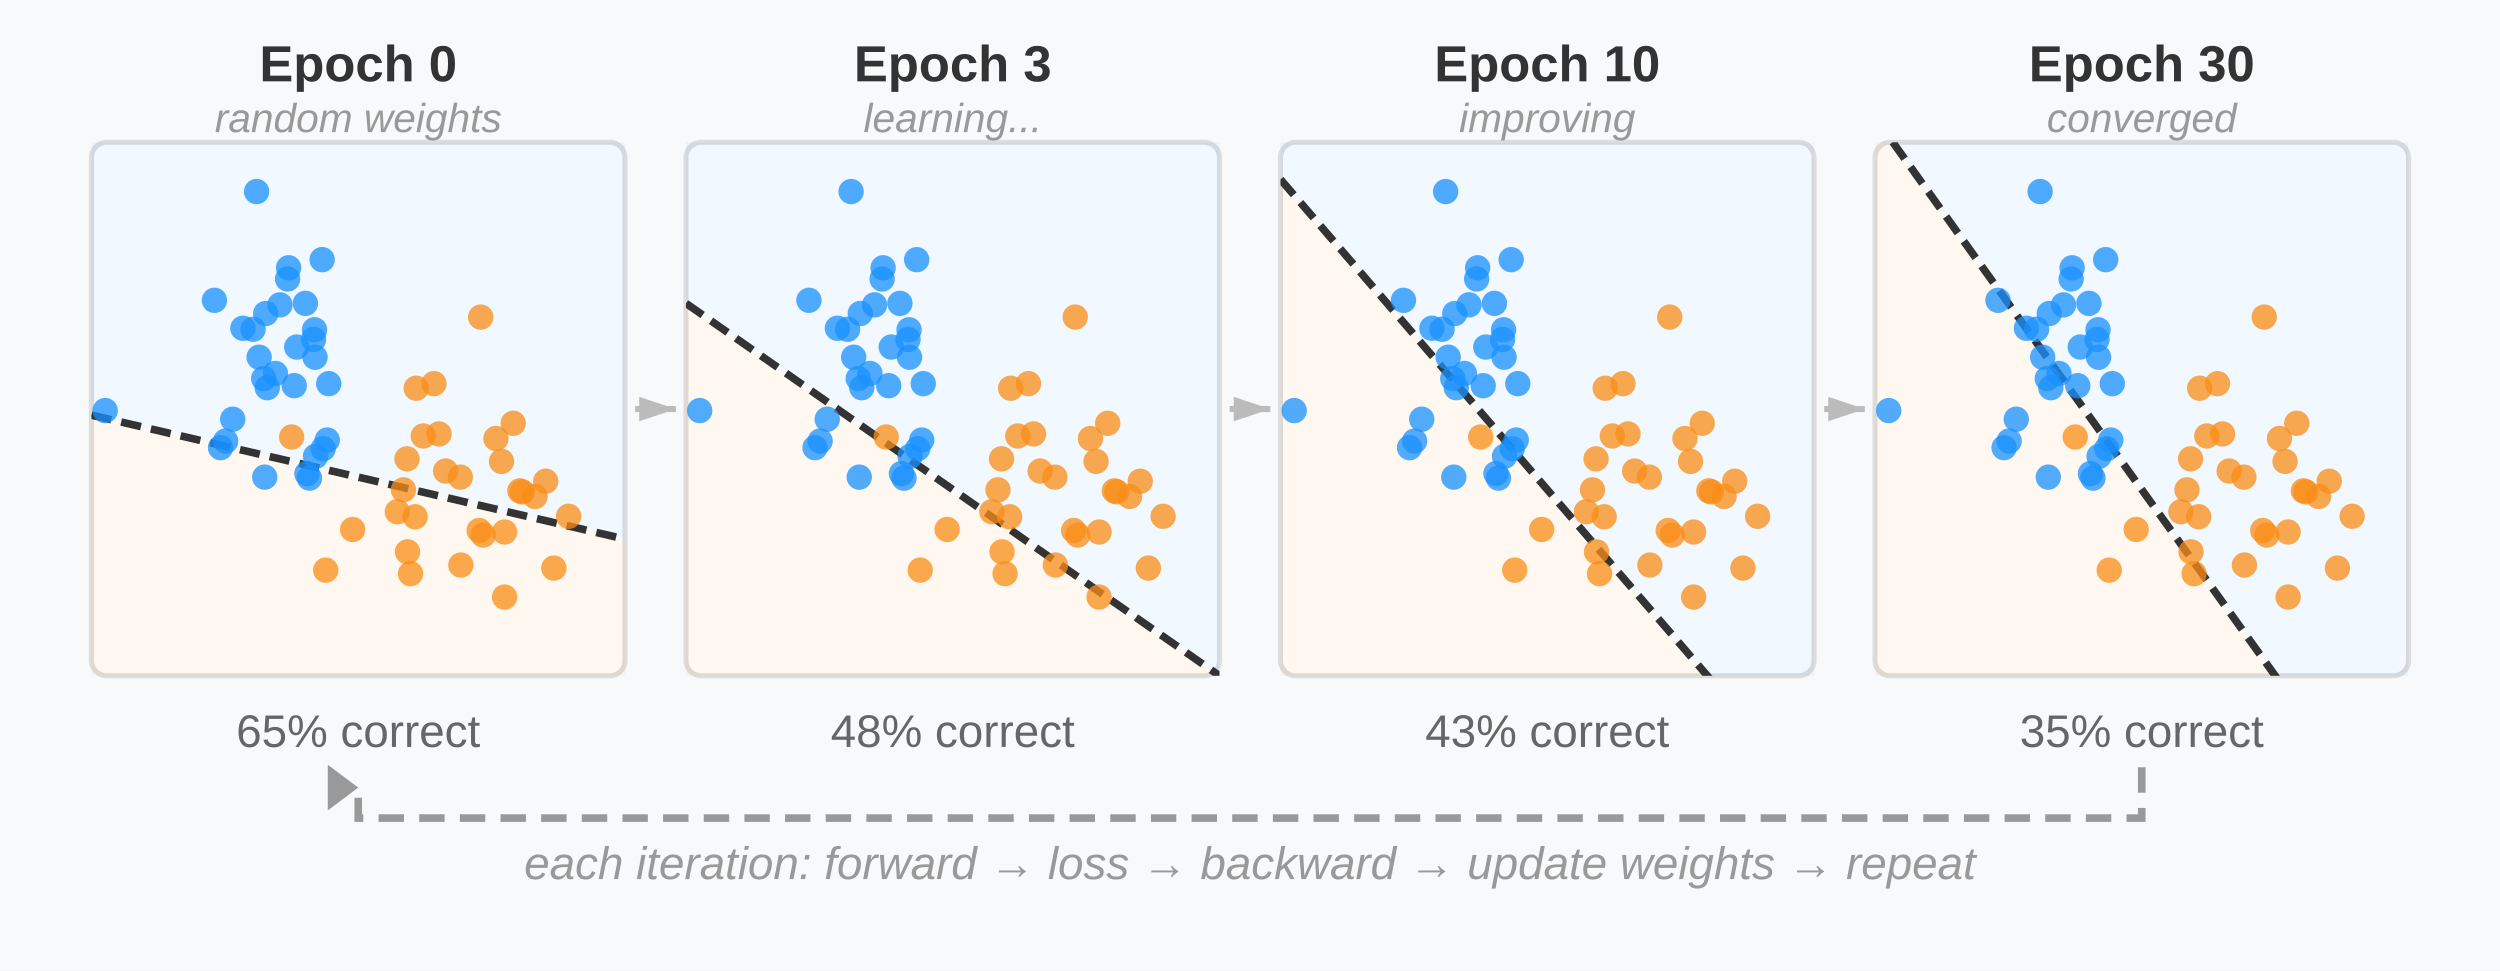
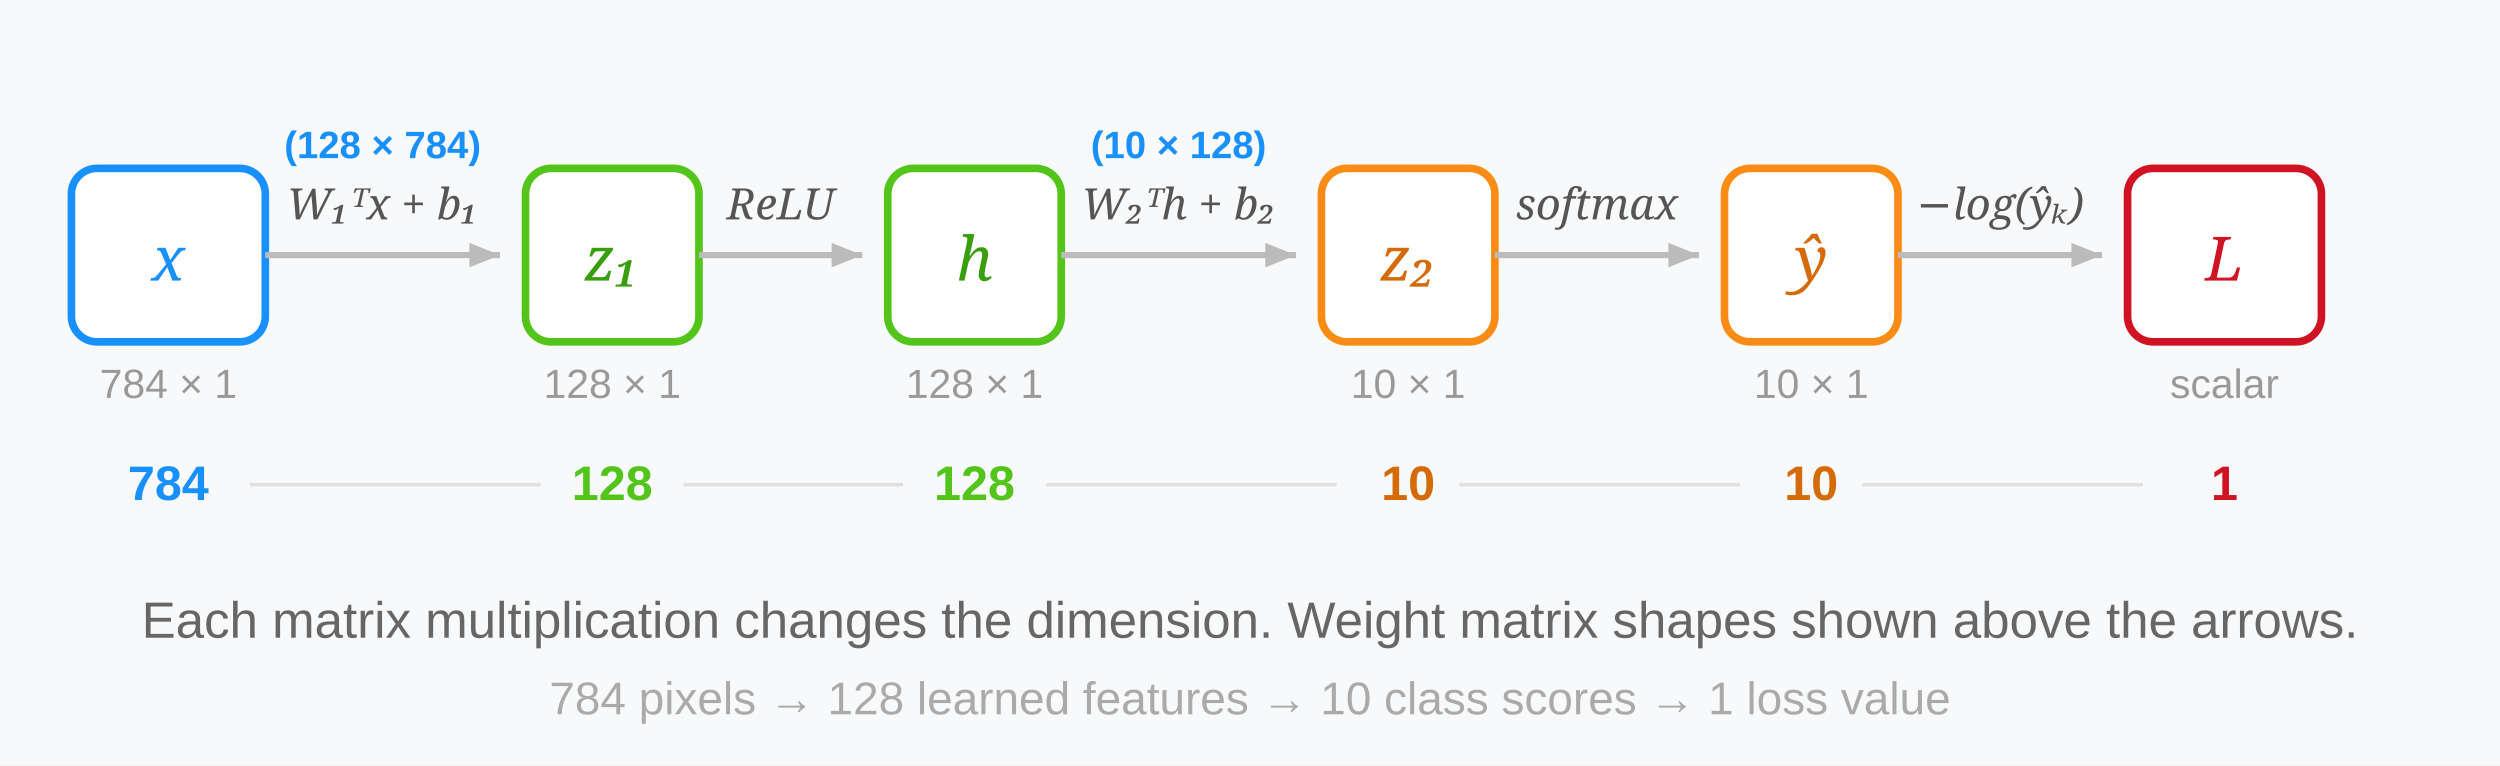
- <svg xmlns="http://www.w3.org/2000/svg" viewBox="0 0 492 191">
+ <svg xmlns="http://www.w3.org/2000/svg" viewBox="0 0 490 150">
  <style>
    .bg { fill: #f8f9fa; }
-     .anno { font-family: 'Arial', sans-serif; font-size: 9px; fill: #888; text-anchor: middle; }
+     .box { fill: #fff; rx: 5; ry: 5; stroke-width: 1.5; }
+     .box-in { stroke: #1890ff; }
+     .box-h { stroke: #52c41a; }
+     .box-out { stroke: #fa8c16; }
+     .box-loss { stroke: #cf1322; }
+     .label { font-family: 'Georgia', serif; font-size: 12px; fill: #333; font-style: italic; text-anchor: middle; }
+     .shape { font-family: 'Arial', sans-serif; font-size: 8px; fill: #999; text-anchor: middle; }
+     .op { font-family: 'Georgia', serif; font-size: 8.5px; fill: #555; font-style: italic; text-anchor: middle; }
+     .w-shape { font-family: 'Arial', sans-serif; font-size: 7.5px; fill: #1890ff; text-anchor: middle; font-weight: bold; }
+     .anno { font-family: 'Arial', sans-serif; font-size: 9px; fill: #999; text-anchor: middle; }
+     .dim { font-family: 'Arial', sans-serif; font-size: 9.5px; font-weight: bold; text-anchor: middle; }
+     .conn { stroke: #bbb; stroke-width: 1.2; fill: none; }
  </style>
  <defs>
-     <marker id="arr" markerWidth="6" markerHeight="4" refX="6" refY="2" orient="auto">
-       <path d="M0,0 L6,2 L0,4 Z" fill="#bbb" />
-     </marker>
-     <marker id="arr-loop" markerWidth="6" markerHeight="4" refX="3" refY="4" orient="auto">
-       <path d="M0,0 L6,0 L3,4 Z" fill="#999" />
+     <marker id="arr" markerWidth="5" markerHeight="4" refX="5" refY="2" orient="auto">
+       <path d="M0,0 L5,2 L0,4 Z" fill="#bbb" />
    </marker>
  </defs>
-   <rect width="492" height="191" class="bg" />
-   <rect x="18" y="28" width="105" height="105" rx="3" fill="#fff" stroke="#ddd" stroke-width="1" />
-   <clipPath id="clip-p0">
-     <rect x="18" y="28" width="105" height="105" />
-   </clipPath>
-   <polygon points="18.0,81.7 123.0,106.1 123,28 18,28" fill="#1890ff" opacity="0.06" clip-path="url(#clip-p0)" />
-   <polygon points="18.0,81.7 123.0,106.1 123,133 18,133" fill="#fa8c16" opacity="0.06" clip-path="url(#clip-p0)" />
-   <line x1="18.0" y1="81.7" x2="123.0" y2="106.1" stroke="#333" stroke-width="1.5" stroke-dasharray="4,2" clip-path="url(#clip-p0)" />
-   <circle cx="51.9" cy="74.5" r="2.5" fill="#1890ff" opacity="0.75" clip-path="url(#clip-p0)" />
-   <circle cx="52.3" cy="61.7" r="2.5" fill="#1890ff" opacity="0.75" clip-path="url(#clip-p0)" />
-   <circle cx="52.1" cy="93.9" r="2.5" fill="#1890ff" opacity="0.75" clip-path="url(#clip-p0)" />
-   <circle cx="57.9" cy="75.9" r="2.5" fill="#1890ff" opacity="0.75" clip-path="url(#clip-p0)" />
-   <circle cx="51.0" cy="70.3" r="2.5" fill="#1890ff" opacity="0.75" clip-path="url(#clip-p0)" />
-   <circle cx="56.6" cy="54.9" r="2.5" fill="#1890ff" opacity="0.75" clip-path="url(#clip-p0)" />
-   <circle cx="62.0" cy="70.3" r="2.5" fill="#1890ff" opacity="0.75" clip-path="url(#clip-p0)" />
-   <circle cx="44.4" cy="86.8" r="2.5" fill="#1890ff" opacity="0.75" clip-path="url(#clip-p0)" />
-   <circle cx="56.8" cy="52.7" r="2.5" fill="#1890ff" opacity="0.75" clip-path="url(#clip-p0)" />
-   <circle cx="54.2" cy="73.5" r="2.5" fill="#1890ff" opacity="0.75" clip-path="url(#clip-p0)" />
-   <circle cx="60.4" cy="93.2" r="2.5" fill="#1890ff" opacity="0.75" clip-path="url(#clip-p0)" />
-   <circle cx="49.8" cy="64.8" r="2.5" fill="#1890ff" opacity="0.75" clip-path="url(#clip-p0)" />
-   <circle cx="64.7" cy="75.5" r="2.5" fill="#1890ff" opacity="0.75" clip-path="url(#clip-p0)" />
-   <circle cx="58.4" cy="68.3" r="2.5" fill="#1890ff" opacity="0.75" clip-path="url(#clip-p0)" />
-   <circle cx="63.6" cy="88.3" r="2.5" fill="#1890ff" opacity="0.75" clip-path="url(#clip-p0)" />
-   <circle cx="60.9" cy="94.1" r="2.5" fill="#1890ff" opacity="0.75" clip-path="url(#clip-p0)" />
-   <circle cx="20.7" cy="80.8" r="2.5" fill="#1890ff" opacity="0.75" clip-path="url(#clip-p0)" />
-   <circle cx="42.2" cy="59.1" r="2.5" fill="#1890ff" opacity="0.75" clip-path="url(#clip-p0)" />
-   <circle cx="62.1" cy="89.8" r="2.5" fill="#1890ff" opacity="0.75" clip-path="url(#clip-p0)" />
-   <circle cx="64.4" cy="86.6" r="2.5" fill="#1890ff" opacity="0.75" clip-path="url(#clip-p0)" />
-   <circle cx="52.6" cy="76.3" r="2.5" fill="#1890ff" opacity="0.75" clip-path="url(#clip-p0)" />
-   <circle cx="55.1" cy="60.0" r="2.5" fill="#1890ff" opacity="0.75" clip-path="url(#clip-p0)" />
-   <circle cx="61.7" cy="66.8" r="2.5" fill="#1890ff" opacity="0.75" clip-path="url(#clip-p0)" />
-   <circle cx="61.9" cy="64.9" r="2.5" fill="#1890ff" opacity="0.75" clip-path="url(#clip-p0)" />
-   <circle cx="45.8" cy="82.5" r="2.5" fill="#1890ff" opacity="0.75" clip-path="url(#clip-p0)" />
-   <circle cx="47.8" cy="64.6" r="2.5" fill="#1890ff" opacity="0.75" clip-path="url(#clip-p0)" />
-   <circle cx="50.5" cy="37.7" r="2.5" fill="#1890ff" opacity="0.75" clip-path="url(#clip-p0)" />
-   <circle cx="43.4" cy="88.1" r="2.5" fill="#1890ff" opacity="0.75" clip-path="url(#clip-p0)" />
-   <circle cx="63.4" cy="51.1" r="2.5" fill="#1890ff" opacity="0.75" clip-path="url(#clip-p0)" />
-   <circle cx="60.1" cy="59.7" r="2.5" fill="#1890ff" opacity="0.75" clip-path="url(#clip-p0)" />
-   <circle cx="105.3" cy="97.7" r="2.5" fill="#fa8c16" opacity="0.75" clip-path="url(#clip-p0)" />
-   <circle cx="69.4" cy="104.2" r="2.5" fill="#fa8c16" opacity="0.75" clip-path="url(#clip-p0)" />
-   <circle cx="99.3" cy="117.5" r="2.5" fill="#fa8c16" opacity="0.75" clip-path="url(#clip-p0)" />
-   <circle cx="87.7" cy="92.7" r="2.5" fill="#fa8c16" opacity="0.75" clip-path="url(#clip-p0)" />
-   <circle cx="83.3" cy="85.8" r="2.5" fill="#fa8c16" opacity="0.75" clip-path="url(#clip-p0)" />
-   <circle cx="94.6" cy="62.4" r="2.5" fill="#fa8c16" opacity="0.75" clip-path="url(#clip-p0)" />
-   <circle cx="95.1" cy="105.3" r="2.5" fill="#fa8c16" opacity="0.75" clip-path="url(#clip-p0)" />
-   <circle cx="80.2" cy="108.6" r="2.5" fill="#fa8c16" opacity="0.75" clip-path="url(#clip-p0)" />
-   <circle cx="99.3" cy="104.7" r="2.5" fill="#fa8c16" opacity="0.75" clip-path="url(#clip-p0)" />
-   <circle cx="86.4" cy="85.4" r="2.5" fill="#fa8c16" opacity="0.75" clip-path="url(#clip-p0)" />
-   <circle cx="78.2" cy="100.7" r="2.5" fill="#fa8c16" opacity="0.75" clip-path="url(#clip-p0)" />
-   <circle cx="64.1" cy="112.2" r="2.5" fill="#fa8c16" opacity="0.75" clip-path="url(#clip-p0)" />
-   <circle cx="80.1" cy="90.3" r="2.5" fill="#fa8c16" opacity="0.75" clip-path="url(#clip-p0)" />
-   <circle cx="102.3" cy="96.6" r="2.5" fill="#fa8c16" opacity="0.75" clip-path="url(#clip-p0)" />
-   <circle cx="90.6" cy="93.9" r="2.5" fill="#fa8c16" opacity="0.75" clip-path="url(#clip-p0)" />
-   <circle cx="101.0" cy="83.3" r="2.5" fill="#fa8c16" opacity="0.75" clip-path="url(#clip-p0)" />
-   <circle cx="90.7" cy="111.2" r="2.5" fill="#fa8c16" opacity="0.75" clip-path="url(#clip-p0)" />
-   <circle cx="98.7" cy="90.8" r="2.5" fill="#fa8c16" opacity="0.75" clip-path="url(#clip-p0)" />
-   <circle cx="102.8" cy="96.8" r="2.5" fill="#fa8c16" opacity="0.75" clip-path="url(#clip-p0)" />
-   <circle cx="111.9" cy="101.6" r="2.5" fill="#fa8c16" opacity="0.75" clip-path="url(#clip-p0)" />
-   <circle cx="107.4" cy="94.7" r="2.5" fill="#fa8c16" opacity="0.75" clip-path="url(#clip-p0)" />
-   <circle cx="80.8" cy="112.9" r="2.5" fill="#fa8c16" opacity="0.75" clip-path="url(#clip-p0)" />
-   <circle cx="85.4" cy="75.5" r="2.5" fill="#fa8c16" opacity="0.75" clip-path="url(#clip-p0)" />
-   <circle cx="97.6" cy="86.3" r="2.5" fill="#fa8c16" opacity="0.75" clip-path="url(#clip-p0)" />
-   <circle cx="57.4" cy="86.0" r="2.5" fill="#fa8c16" opacity="0.75" clip-path="url(#clip-p0)" />
-   <circle cx="94.3" cy="104.4" r="2.5" fill="#fa8c16" opacity="0.75" clip-path="url(#clip-p0)" />
-   <circle cx="79.4" cy="96.4" r="2.5" fill="#fa8c16" opacity="0.75" clip-path="url(#clip-p0)" />
-   <circle cx="109.0" cy="111.8" r="2.5" fill="#fa8c16" opacity="0.75" clip-path="url(#clip-p0)" />
-   <circle cx="81.9" cy="76.4" r="2.5" fill="#fa8c16" opacity="0.75" clip-path="url(#clip-p0)" />
-   <circle cx="81.7" cy="101.7" r="2.5" fill="#fa8c16" opacity="0.75" clip-path="url(#clip-p0)" />
-   <text x="70.5" y="16" text-anchor="middle" style="font-family:Arial,sans-serif;font-size:10px;fill:#333;font-weight:bold">Epoch 0</text>
-   <text x="70.5" y="26" text-anchor="middle" style="font-family:Arial,sans-serif;font-size:8px;fill:#999;font-style:italic">random weights</text>
-   <text x="70.5" y="147" text-anchor="middle" style="font-family:Arial,sans-serif;font-size:9px;fill:#666">65% correct</text>
-   <rect x="135" y="28" width="105" height="105" rx="3" fill="#fff" stroke="#ddd" stroke-width="1" />
-   <clipPath id="clip-p1">
-     <rect x="135" y="28" width="105" height="105" />
-   </clipPath>
-   <polygon points="135.0,59.7 240.0,133.0 240,28 135,28" fill="#1890ff" opacity="0.06" clip-path="url(#clip-p1)" />
-   <polygon points="135.0,59.7 240.0,133.0 240,133 135,133" fill="#fa8c16" opacity="0.06" clip-path="url(#clip-p1)" />
-   <line x1="135.0" y1="59.7" x2="240.0" y2="133.0" stroke="#333" stroke-width="1.5" stroke-dasharray="4,2" clip-path="url(#clip-p1)" />
-   <circle cx="168.9" cy="74.5" r="2.5" fill="#1890ff" opacity="0.75" clip-path="url(#clip-p1)" />
-   <circle cx="169.3" cy="61.7" r="2.5" fill="#1890ff" opacity="0.75" clip-path="url(#clip-p1)" />
-   <circle cx="169.1" cy="93.9" r="2.5" fill="#1890ff" opacity="0.75" clip-path="url(#clip-p1)" />
-   <circle cx="174.9" cy="75.9" r="2.5" fill="#1890ff" opacity="0.75" clip-path="url(#clip-p1)" />
-   <circle cx="168.0" cy="70.3" r="2.5" fill="#1890ff" opacity="0.75" clip-path="url(#clip-p1)" />
-   <circle cx="173.6" cy="54.9" r="2.5" fill="#1890ff" opacity="0.75" clip-path="url(#clip-p1)" />
-   <circle cx="179.0" cy="70.3" r="2.5" fill="#1890ff" opacity="0.75" clip-path="url(#clip-p1)" />
-   <circle cx="161.4" cy="86.8" r="2.5" fill="#1890ff" opacity="0.75" clip-path="url(#clip-p1)" />
-   <circle cx="173.8" cy="52.7" r="2.5" fill="#1890ff" opacity="0.75" clip-path="url(#clip-p1)" />
-   <circle cx="171.2" cy="73.5" r="2.5" fill="#1890ff" opacity="0.75" clip-path="url(#clip-p1)" />
-   <circle cx="177.4" cy="93.2" r="2.5" fill="#1890ff" opacity="0.75" clip-path="url(#clip-p1)" />
-   <circle cx="166.8" cy="64.8" r="2.5" fill="#1890ff" opacity="0.75" clip-path="url(#clip-p1)" />
-   <circle cx="181.7" cy="75.5" r="2.5" fill="#1890ff" opacity="0.75" clip-path="url(#clip-p1)" />
-   <circle cx="175.4" cy="68.3" r="2.5" fill="#1890ff" opacity="0.75" clip-path="url(#clip-p1)" />
-   <circle cx="180.6" cy="88.3" r="2.5" fill="#1890ff" opacity="0.75" clip-path="url(#clip-p1)" />
-   <circle cx="177.9" cy="94.1" r="2.5" fill="#1890ff" opacity="0.75" clip-path="url(#clip-p1)" />
-   <circle cx="137.7" cy="80.8" r="2.5" fill="#1890ff" opacity="0.75" clip-path="url(#clip-p1)" />
-   <circle cx="159.2" cy="59.1" r="2.5" fill="#1890ff" opacity="0.75" clip-path="url(#clip-p1)" />
-   <circle cx="179.1" cy="89.8" r="2.5" fill="#1890ff" opacity="0.75" clip-path="url(#clip-p1)" />
-   <circle cx="181.4" cy="86.6" r="2.5" fill="#1890ff" opacity="0.75" clip-path="url(#clip-p1)" />
-   <circle cx="169.6" cy="76.3" r="2.5" fill="#1890ff" opacity="0.75" clip-path="url(#clip-p1)" />
-   <circle cx="172.1" cy="60.0" r="2.5" fill="#1890ff" opacity="0.75" clip-path="url(#clip-p1)" />
-   <circle cx="178.7" cy="66.8" r="2.5" fill="#1890ff" opacity="0.75" clip-path="url(#clip-p1)" />
-   <circle cx="178.9" cy="64.9" r="2.5" fill="#1890ff" opacity="0.75" clip-path="url(#clip-p1)" />
-   <circle cx="162.8" cy="82.5" r="2.5" fill="#1890ff" opacity="0.75" clip-path="url(#clip-p1)" />
-   <circle cx="164.8" cy="64.6" r="2.5" fill="#1890ff" opacity="0.75" clip-path="url(#clip-p1)" />
-   <circle cx="167.5" cy="37.7" r="2.5" fill="#1890ff" opacity="0.75" clip-path="url(#clip-p1)" />
-   <circle cx="160.4" cy="88.1" r="2.5" fill="#1890ff" opacity="0.75" clip-path="url(#clip-p1)" />
-   <circle cx="180.4" cy="51.1" r="2.5" fill="#1890ff" opacity="0.75" clip-path="url(#clip-p1)" />
-   <circle cx="177.1" cy="59.7" r="2.5" fill="#1890ff" opacity="0.75" clip-path="url(#clip-p1)" />
-   <circle cx="222.3" cy="97.7" r="2.5" fill="#fa8c16" opacity="0.75" clip-path="url(#clip-p1)" />
-   <circle cx="186.4" cy="104.2" r="2.5" fill="#fa8c16" opacity="0.75" clip-path="url(#clip-p1)" />
-   <circle cx="216.3" cy="117.5" r="2.5" fill="#fa8c16" opacity="0.75" clip-path="url(#clip-p1)" />
-   <circle cx="204.7" cy="92.7" r="2.5" fill="#fa8c16" opacity="0.75" clip-path="url(#clip-p1)" />
-   <circle cx="200.3" cy="85.8" r="2.5" fill="#fa8c16" opacity="0.75" clip-path="url(#clip-p1)" />
-   <circle cx="211.6" cy="62.4" r="2.5" fill="#fa8c16" opacity="0.75" clip-path="url(#clip-p1)" />
-   <circle cx="212.1" cy="105.3" r="2.5" fill="#fa8c16" opacity="0.75" clip-path="url(#clip-p1)" />
-   <circle cx="197.2" cy="108.6" r="2.5" fill="#fa8c16" opacity="0.75" clip-path="url(#clip-p1)" />
-   <circle cx="216.3" cy="104.7" r="2.5" fill="#fa8c16" opacity="0.75" clip-path="url(#clip-p1)" />
-   <circle cx="203.4" cy="85.4" r="2.5" fill="#fa8c16" opacity="0.75" clip-path="url(#clip-p1)" />
-   <circle cx="195.2" cy="100.7" r="2.5" fill="#fa8c16" opacity="0.75" clip-path="url(#clip-p1)" />
-   <circle cx="181.1" cy="112.2" r="2.5" fill="#fa8c16" opacity="0.75" clip-path="url(#clip-p1)" />
-   <circle cx="197.1" cy="90.3" r="2.5" fill="#fa8c16" opacity="0.75" clip-path="url(#clip-p1)" />
-   <circle cx="219.3" cy="96.6" r="2.5" fill="#fa8c16" opacity="0.75" clip-path="url(#clip-p1)" />
-   <circle cx="207.6" cy="93.9" r="2.5" fill="#fa8c16" opacity="0.75" clip-path="url(#clip-p1)" />
-   <circle cx="218.0" cy="83.3" r="2.5" fill="#fa8c16" opacity="0.75" clip-path="url(#clip-p1)" />
-   <circle cx="207.7" cy="111.2" r="2.5" fill="#fa8c16" opacity="0.75" clip-path="url(#clip-p1)" />
-   <circle cx="215.7" cy="90.8" r="2.5" fill="#fa8c16" opacity="0.75" clip-path="url(#clip-p1)" />
-   <circle cx="219.8" cy="96.8" r="2.5" fill="#fa8c16" opacity="0.75" clip-path="url(#clip-p1)" />
-   <circle cx="228.9" cy="101.6" r="2.5" fill="#fa8c16" opacity="0.75" clip-path="url(#clip-p1)" />
-   <circle cx="224.4" cy="94.7" r="2.5" fill="#fa8c16" opacity="0.75" clip-path="url(#clip-p1)" />
-   <circle cx="197.8" cy="112.9" r="2.5" fill="#fa8c16" opacity="0.75" clip-path="url(#clip-p1)" />
-   <circle cx="202.4" cy="75.5" r="2.5" fill="#fa8c16" opacity="0.75" clip-path="url(#clip-p1)" />
-   <circle cx="214.6" cy="86.3" r="2.5" fill="#fa8c16" opacity="0.75" clip-path="url(#clip-p1)" />
-   <circle cx="174.4" cy="86.0" r="2.5" fill="#fa8c16" opacity="0.75" clip-path="url(#clip-p1)" />
-   <circle cx="211.3" cy="104.4" r="2.5" fill="#fa8c16" opacity="0.75" clip-path="url(#clip-p1)" />
-   <circle cx="196.4" cy="96.4" r="2.5" fill="#fa8c16" opacity="0.75" clip-path="url(#clip-p1)" />
-   <circle cx="226.0" cy="111.8" r="2.5" fill="#fa8c16" opacity="0.75" clip-path="url(#clip-p1)" />
-   <circle cx="198.9" cy="76.4" r="2.5" fill="#fa8c16" opacity="0.75" clip-path="url(#clip-p1)" />
-   <circle cx="198.7" cy="101.7" r="2.5" fill="#fa8c16" opacity="0.75" clip-path="url(#clip-p1)" />
-   <text x="187.5" y="16" text-anchor="middle" style="font-family:Arial,sans-serif;font-size:10px;fill:#333;font-weight:bold">Epoch 3</text>
-   <text x="187.5" y="26" text-anchor="middle" style="font-family:Arial,sans-serif;font-size:8px;fill:#999;font-style:italic">learning...</text>
-   <text x="187.5" y="147" text-anchor="middle" style="font-family:Arial,sans-serif;font-size:9px;fill:#666">48% correct</text>
-   <rect x="252" y="28" width="105" height="105" rx="3" fill="#fff" stroke="#ddd" stroke-width="1" />
-   <clipPath id="clip-p2">
-     <rect x="252" y="28" width="105" height="105" />
-   </clipPath>
-   <polygon points="252.0,35.3 357.0,157.4 357,28 252,28" fill="#1890ff" opacity="0.06" clip-path="url(#clip-p2)" />
-   <polygon points="252.0,35.3 357.0,157.4 357,133 252,133" fill="#fa8c16" opacity="0.06" clip-path="url(#clip-p2)" />
-   <line x1="252.0" y1="35.3" x2="357.0" y2="157.4" stroke="#333" stroke-width="1.5" stroke-dasharray="4,2" clip-path="url(#clip-p2)" />
-   <circle cx="285.9" cy="74.5" r="2.5" fill="#1890ff" opacity="0.75" clip-path="url(#clip-p2)" />
-   <circle cx="286.3" cy="61.7" r="2.5" fill="#1890ff" opacity="0.75" clip-path="url(#clip-p2)" />
-   <circle cx="286.1" cy="93.9" r="2.5" fill="#1890ff" opacity="0.75" clip-path="url(#clip-p2)" />
-   <circle cx="291.9" cy="75.9" r="2.5" fill="#1890ff" opacity="0.75" clip-path="url(#clip-p2)" />
-   <circle cx="285.0" cy="70.3" r="2.5" fill="#1890ff" opacity="0.75" clip-path="url(#clip-p2)" />
-   <circle cx="290.6" cy="54.9" r="2.5" fill="#1890ff" opacity="0.75" clip-path="url(#clip-p2)" />
-   <circle cx="296.0" cy="70.3" r="2.5" fill="#1890ff" opacity="0.75" clip-path="url(#clip-p2)" />
-   <circle cx="278.4" cy="86.8" r="2.5" fill="#1890ff" opacity="0.75" clip-path="url(#clip-p2)" />
-   <circle cx="290.8" cy="52.7" r="2.5" fill="#1890ff" opacity="0.75" clip-path="url(#clip-p2)" />
-   <circle cx="288.2" cy="73.5" r="2.5" fill="#1890ff" opacity="0.75" clip-path="url(#clip-p2)" />
-   <circle cx="294.4" cy="93.2" r="2.5" fill="#1890ff" opacity="0.75" clip-path="url(#clip-p2)" />
-   <circle cx="283.8" cy="64.8" r="2.5" fill="#1890ff" opacity="0.75" clip-path="url(#clip-p2)" />
-   <circle cx="298.7" cy="75.5" r="2.5" fill="#1890ff" opacity="0.75" clip-path="url(#clip-p2)" />
-   <circle cx="292.4" cy="68.3" r="2.5" fill="#1890ff" opacity="0.75" clip-path="url(#clip-p2)" />
-   <circle cx="297.6" cy="88.3" r="2.5" fill="#1890ff" opacity="0.75" clip-path="url(#clip-p2)" />
-   <circle cx="294.9" cy="94.1" r="2.5" fill="#1890ff" opacity="0.75" clip-path="url(#clip-p2)" />
-   <circle cx="254.7" cy="80.8" r="2.5" fill="#1890ff" opacity="0.75" clip-path="url(#clip-p2)" />
-   <circle cx="276.2" cy="59.1" r="2.5" fill="#1890ff" opacity="0.75" clip-path="url(#clip-p2)" />
-   <circle cx="296.1" cy="89.8" r="2.5" fill="#1890ff" opacity="0.75" clip-path="url(#clip-p2)" />
-   <circle cx="298.4" cy="86.6" r="2.5" fill="#1890ff" opacity="0.75" clip-path="url(#clip-p2)" />
-   <circle cx="286.6" cy="76.3" r="2.5" fill="#1890ff" opacity="0.75" clip-path="url(#clip-p2)" />
-   <circle cx="289.1" cy="60.0" r="2.5" fill="#1890ff" opacity="0.75" clip-path="url(#clip-p2)" />
-   <circle cx="295.7" cy="66.8" r="2.5" fill="#1890ff" opacity="0.75" clip-path="url(#clip-p2)" />
-   <circle cx="295.9" cy="64.9" r="2.5" fill="#1890ff" opacity="0.75" clip-path="url(#clip-p2)" />
-   <circle cx="279.8" cy="82.5" r="2.5" fill="#1890ff" opacity="0.75" clip-path="url(#clip-p2)" />
-   <circle cx="281.8" cy="64.6" r="2.5" fill="#1890ff" opacity="0.75" clip-path="url(#clip-p2)" />
-   <circle cx="284.5" cy="37.7" r="2.5" fill="#1890ff" opacity="0.75" clip-path="url(#clip-p2)" />
-   <circle cx="277.4" cy="88.1" r="2.5" fill="#1890ff" opacity="0.75" clip-path="url(#clip-p2)" />
-   <circle cx="297.4" cy="51.1" r="2.5" fill="#1890ff" opacity="0.75" clip-path="url(#clip-p2)" />
-   <circle cx="294.1" cy="59.7" r="2.5" fill="#1890ff" opacity="0.75" clip-path="url(#clip-p2)" />
-   <circle cx="339.3" cy="97.7" r="2.5" fill="#fa8c16" opacity="0.75" clip-path="url(#clip-p2)" />
-   <circle cx="303.4" cy="104.2" r="2.5" fill="#fa8c16" opacity="0.75" clip-path="url(#clip-p2)" />
-   <circle cx="333.3" cy="117.5" r="2.5" fill="#fa8c16" opacity="0.75" clip-path="url(#clip-p2)" />
-   <circle cx="321.7" cy="92.7" r="2.5" fill="#fa8c16" opacity="0.75" clip-path="url(#clip-p2)" />
-   <circle cx="317.3" cy="85.8" r="2.5" fill="#fa8c16" opacity="0.75" clip-path="url(#clip-p2)" />
-   <circle cx="328.6" cy="62.4" r="2.5" fill="#fa8c16" opacity="0.75" clip-path="url(#clip-p2)" />
-   <circle cx="329.1" cy="105.3" r="2.5" fill="#fa8c16" opacity="0.75" clip-path="url(#clip-p2)" />
-   <circle cx="314.2" cy="108.6" r="2.5" fill="#fa8c16" opacity="0.75" clip-path="url(#clip-p2)" />
-   <circle cx="333.3" cy="104.7" r="2.5" fill="#fa8c16" opacity="0.75" clip-path="url(#clip-p2)" />
-   <circle cx="320.4" cy="85.4" r="2.5" fill="#fa8c16" opacity="0.75" clip-path="url(#clip-p2)" />
-   <circle cx="312.2" cy="100.7" r="2.5" fill="#fa8c16" opacity="0.75" clip-path="url(#clip-p2)" />
-   <circle cx="298.1" cy="112.2" r="2.5" fill="#fa8c16" opacity="0.75" clip-path="url(#clip-p2)" />
-   <circle cx="314.1" cy="90.3" r="2.5" fill="#fa8c16" opacity="0.75" clip-path="url(#clip-p2)" />
-   <circle cx="336.3" cy="96.6" r="2.5" fill="#fa8c16" opacity="0.75" clip-path="url(#clip-p2)" />
-   <circle cx="324.6" cy="93.9" r="2.5" fill="#fa8c16" opacity="0.75" clip-path="url(#clip-p2)" />
-   <circle cx="335.0" cy="83.3" r="2.5" fill="#fa8c16" opacity="0.75" clip-path="url(#clip-p2)" />
-   <circle cx="324.7" cy="111.2" r="2.5" fill="#fa8c16" opacity="0.75" clip-path="url(#clip-p2)" />
-   <circle cx="332.7" cy="90.8" r="2.5" fill="#fa8c16" opacity="0.75" clip-path="url(#clip-p2)" />
-   <circle cx="336.8" cy="96.8" r="2.5" fill="#fa8c16" opacity="0.75" clip-path="url(#clip-p2)" />
-   <circle cx="345.9" cy="101.6" r="2.5" fill="#fa8c16" opacity="0.75" clip-path="url(#clip-p2)" />
-   <circle cx="341.4" cy="94.7" r="2.5" fill="#fa8c16" opacity="0.75" clip-path="url(#clip-p2)" />
-   <circle cx="314.8" cy="112.9" r="2.5" fill="#fa8c16" opacity="0.75" clip-path="url(#clip-p2)" />
-   <circle cx="319.4" cy="75.5" r="2.5" fill="#fa8c16" opacity="0.75" clip-path="url(#clip-p2)" />
-   <circle cx="331.6" cy="86.3" r="2.5" fill="#fa8c16" opacity="0.75" clip-path="url(#clip-p2)" />
-   <circle cx="291.4" cy="86.0" r="2.5" fill="#fa8c16" opacity="0.75" clip-path="url(#clip-p2)" />
-   <circle cx="328.3" cy="104.4" r="2.5" fill="#fa8c16" opacity="0.75" clip-path="url(#clip-p2)" />
-   <circle cx="313.4" cy="96.4" r="2.5" fill="#fa8c16" opacity="0.75" clip-path="url(#clip-p2)" />
-   <circle cx="343.0" cy="111.8" r="2.5" fill="#fa8c16" opacity="0.75" clip-path="url(#clip-p2)" />
-   <circle cx="315.9" cy="76.4" r="2.5" fill="#fa8c16" opacity="0.75" clip-path="url(#clip-p2)" />
-   <circle cx="315.7" cy="101.7" r="2.5" fill="#fa8c16" opacity="0.75" clip-path="url(#clip-p2)" />
-   <text x="304.5" y="16" text-anchor="middle" style="font-family:Arial,sans-serif;font-size:10px;fill:#333;font-weight:bold">Epoch 10</text>
-   <text x="304.5" y="26" text-anchor="middle" style="font-family:Arial,sans-serif;font-size:8px;fill:#999;font-style:italic">improving</text>
-   <text x="304.5" y="147" text-anchor="middle" style="font-family:Arial,sans-serif;font-size:9px;fill:#666">43% correct</text>
-   <rect x="369" y="28" width="105" height="105" rx="3" fill="#fff" stroke="#ddd" stroke-width="1" />
-   <clipPath id="clip-p3">
-     <rect x="369" y="28" width="105" height="105" />
-   </clipPath>
-   <polygon points="369.0,23.1 474.0,169.6 474,28 369,28" fill="#1890ff" opacity="0.06" clip-path="url(#clip-p3)" />
-   <polygon points="369.0,23.1 474.0,169.6 474,133 369,133" fill="#fa8c16" opacity="0.06" clip-path="url(#clip-p3)" />
-   <line x1="369.0" y1="23.1" x2="474.0" y2="169.6" stroke="#333" stroke-width="1.5" stroke-dasharray="4,2" clip-path="url(#clip-p3)" />
-   <circle cx="402.9" cy="74.5" r="2.5" fill="#1890ff" opacity="0.75" clip-path="url(#clip-p3)" />
-   <circle cx="403.3" cy="61.7" r="2.5" fill="#1890ff" opacity="0.75" clip-path="url(#clip-p3)" />
-   <circle cx="403.1" cy="93.9" r="2.5" fill="#1890ff" opacity="0.75" clip-path="url(#clip-p3)" />
-   <circle cx="408.9" cy="75.9" r="2.5" fill="#1890ff" opacity="0.75" clip-path="url(#clip-p3)" />
-   <circle cx="402.0" cy="70.3" r="2.5" fill="#1890ff" opacity="0.75" clip-path="url(#clip-p3)" />
-   <circle cx="407.6" cy="54.9" r="2.5" fill="#1890ff" opacity="0.75" clip-path="url(#clip-p3)" />
-   <circle cx="413.0" cy="70.3" r="2.5" fill="#1890ff" opacity="0.75" clip-path="url(#clip-p3)" />
-   <circle cx="395.4" cy="86.8" r="2.5" fill="#1890ff" opacity="0.75" clip-path="url(#clip-p3)" />
-   <circle cx="407.8" cy="52.7" r="2.5" fill="#1890ff" opacity="0.75" clip-path="url(#clip-p3)" />
-   <circle cx="405.2" cy="73.5" r="2.5" fill="#1890ff" opacity="0.75" clip-path="url(#clip-p3)" />
-   <circle cx="411.4" cy="93.2" r="2.5" fill="#1890ff" opacity="0.75" clip-path="url(#clip-p3)" />
-   <circle cx="400.8" cy="64.8" r="2.5" fill="#1890ff" opacity="0.75" clip-path="url(#clip-p3)" />
-   <circle cx="415.7" cy="75.5" r="2.5" fill="#1890ff" opacity="0.75" clip-path="url(#clip-p3)" />
-   <circle cx="409.4" cy="68.3" r="2.5" fill="#1890ff" opacity="0.75" clip-path="url(#clip-p3)" />
-   <circle cx="414.6" cy="88.3" r="2.5" fill="#1890ff" opacity="0.75" clip-path="url(#clip-p3)" />
-   <circle cx="411.9" cy="94.1" r="2.5" fill="#1890ff" opacity="0.75" clip-path="url(#clip-p3)" />
-   <circle cx="371.7" cy="80.8" r="2.5" fill="#1890ff" opacity="0.75" clip-path="url(#clip-p3)" />
-   <circle cx="393.2" cy="59.1" r="2.5" fill="#1890ff" opacity="0.75" clip-path="url(#clip-p3)" />
-   <circle cx="413.1" cy="89.8" r="2.5" fill="#1890ff" opacity="0.75" clip-path="url(#clip-p3)" />
-   <circle cx="415.4" cy="86.6" r="2.5" fill="#1890ff" opacity="0.75" clip-path="url(#clip-p3)" />
-   <circle cx="403.6" cy="76.3" r="2.5" fill="#1890ff" opacity="0.75" clip-path="url(#clip-p3)" />
-   <circle cx="406.1" cy="60.0" r="2.5" fill="#1890ff" opacity="0.75" clip-path="url(#clip-p3)" />
-   <circle cx="412.7" cy="66.8" r="2.5" fill="#1890ff" opacity="0.75" clip-path="url(#clip-p3)" />
-   <circle cx="412.9" cy="64.9" r="2.5" fill="#1890ff" opacity="0.75" clip-path="url(#clip-p3)" />
-   <circle cx="396.8" cy="82.5" r="2.5" fill="#1890ff" opacity="0.75" clip-path="url(#clip-p3)" />
-   <circle cx="398.8" cy="64.6" r="2.5" fill="#1890ff" opacity="0.75" clip-path="url(#clip-p3)" />
-   <circle cx="401.5" cy="37.7" r="2.5" fill="#1890ff" opacity="0.75" clip-path="url(#clip-p3)" />
-   <circle cx="394.4" cy="88.1" r="2.5" fill="#1890ff" opacity="0.75" clip-path="url(#clip-p3)" />
-   <circle cx="414.4" cy="51.1" r="2.5" fill="#1890ff" opacity="0.75" clip-path="url(#clip-p3)" />
-   <circle cx="411.1" cy="59.7" r="2.5" fill="#1890ff" opacity="0.75" clip-path="url(#clip-p3)" />
-   <circle cx="456.3" cy="97.7" r="2.5" fill="#fa8c16" opacity="0.75" clip-path="url(#clip-p3)" />
-   <circle cx="420.4" cy="104.2" r="2.5" fill="#fa8c16" opacity="0.75" clip-path="url(#clip-p3)" />
-   <circle cx="450.3" cy="117.5" r="2.5" fill="#fa8c16" opacity="0.75" clip-path="url(#clip-p3)" />
-   <circle cx="438.7" cy="92.7" r="2.5" fill="#fa8c16" opacity="0.75" clip-path="url(#clip-p3)" />
-   <circle cx="434.3" cy="85.8" r="2.5" fill="#fa8c16" opacity="0.75" clip-path="url(#clip-p3)" />
-   <circle cx="445.6" cy="62.4" r="2.5" fill="#fa8c16" opacity="0.75" clip-path="url(#clip-p3)" />
-   <circle cx="446.1" cy="105.3" r="2.5" fill="#fa8c16" opacity="0.75" clip-path="url(#clip-p3)" />
-   <circle cx="431.2" cy="108.6" r="2.5" fill="#fa8c16" opacity="0.75" clip-path="url(#clip-p3)" />
-   <circle cx="450.3" cy="104.7" r="2.5" fill="#fa8c16" opacity="0.75" clip-path="url(#clip-p3)" />
-   <circle cx="437.4" cy="85.4" r="2.5" fill="#fa8c16" opacity="0.75" clip-path="url(#clip-p3)" />
-   <circle cx="429.2" cy="100.7" r="2.5" fill="#fa8c16" opacity="0.75" clip-path="url(#clip-p3)" />
-   <circle cx="415.1" cy="112.2" r="2.5" fill="#fa8c16" opacity="0.75" clip-path="url(#clip-p3)" />
-   <circle cx="431.1" cy="90.3" r="2.5" fill="#fa8c16" opacity="0.75" clip-path="url(#clip-p3)" />
-   <circle cx="453.3" cy="96.6" r="2.5" fill="#fa8c16" opacity="0.75" clip-path="url(#clip-p3)" />
-   <circle cx="441.6" cy="93.9" r="2.5" fill="#fa8c16" opacity="0.75" clip-path="url(#clip-p3)" />
-   <circle cx="452.0" cy="83.3" r="2.5" fill="#fa8c16" opacity="0.75" clip-path="url(#clip-p3)" />
-   <circle cx="441.7" cy="111.2" r="2.5" fill="#fa8c16" opacity="0.75" clip-path="url(#clip-p3)" />
-   <circle cx="449.7" cy="90.8" r="2.5" fill="#fa8c16" opacity="0.75" clip-path="url(#clip-p3)" />
-   <circle cx="453.8" cy="96.8" r="2.5" fill="#fa8c16" opacity="0.75" clip-path="url(#clip-p3)" />
-   <circle cx="462.9" cy="101.6" r="2.5" fill="#fa8c16" opacity="0.75" clip-path="url(#clip-p3)" />
-   <circle cx="458.4" cy="94.7" r="2.5" fill="#fa8c16" opacity="0.75" clip-path="url(#clip-p3)" />
-   <circle cx="431.8" cy="112.9" r="2.5" fill="#fa8c16" opacity="0.75" clip-path="url(#clip-p3)" />
-   <circle cx="436.4" cy="75.5" r="2.5" fill="#fa8c16" opacity="0.75" clip-path="url(#clip-p3)" />
-   <circle cx="448.6" cy="86.3" r="2.5" fill="#fa8c16" opacity="0.75" clip-path="url(#clip-p3)" />
-   <circle cx="408.4" cy="86.0" r="2.5" fill="#fa8c16" opacity="0.75" clip-path="url(#clip-p3)" />
-   <circle cx="445.3" cy="104.4" r="2.5" fill="#fa8c16" opacity="0.75" clip-path="url(#clip-p3)" />
-   <circle cx="430.4" cy="96.4" r="2.5" fill="#fa8c16" opacity="0.75" clip-path="url(#clip-p3)" />
-   <circle cx="460.0" cy="111.8" r="2.5" fill="#fa8c16" opacity="0.75" clip-path="url(#clip-p3)" />
-   <circle cx="432.9" cy="76.4" r="2.5" fill="#fa8c16" opacity="0.75" clip-path="url(#clip-p3)" />
-   <circle cx="432.7" cy="101.7" r="2.5" fill="#fa8c16" opacity="0.75" clip-path="url(#clip-p3)" />
-   <text x="421.5" y="16" text-anchor="middle" style="font-family:Arial,sans-serif;font-size:10px;fill:#333;font-weight:bold">Epoch 30</text>
-   <text x="421.5" y="26" text-anchor="middle" style="font-family:Arial,sans-serif;font-size:8px;fill:#999;font-style:italic">converged</text>
-   <text x="421.5" y="147" text-anchor="middle" style="font-family:Arial,sans-serif;font-size:9px;fill:#666">35% correct</text>
-   <line x1="125.0" y1="80.5" x2="133.0" y2="80.5" stroke="#bbb" stroke-width="1.2" marker-end="url(#arr)" />
-   <line x1="242.0" y1="80.5" x2="250.0" y2="80.5" stroke="#bbb" stroke-width="1.2" marker-end="url(#arr)" />
-   <line x1="359.0" y1="80.5" x2="367.0" y2="80.5" stroke="#bbb" stroke-width="1.2" marker-end="url(#arr)" />
-   <path d="M 421.5,151.0 L 421.5,161.0 L 70.5,161.0 L 70.5,155.0" fill="none" stroke="#999" stroke-width="1.5" stroke-dasharray="5,3" marker-end="url(#arr-loop)" />
-   <text x="246.0" y="173.0" class="anno" style="fill:#999;font-style:italic">each iteration: forward → loss → backward → update weights → repeat</text>
+   <rect width="490" height="150" class="bg" />
+   <rect x="14" y="33" width="38" height="34" class="box box-in" />
+   <text x="33" y="55" class="label" style="fill:#1890ff">x</text>
+   <text x="33" y="78" class="shape">784 × 1</text>
+   <line x1="52" y1="50" x2="98" y2="50" class="conn" marker-end="url(#arr)" />
+   <text x="75" y="43" class="op">W₁ᵀx + b₁</text>
+   <text x="75" y="31" class="w-shape">(128 × 784)</text>
+   <rect x="103" y="33" width="34" height="34" class="box box-h" />
+   <text x="120" y="55" class="label" style="fill:#389e0d">z₁</text>
+   <text x="120" y="78" class="shape">128 × 1</text>
+   <line x1="137" y1="50" x2="169" y2="50" class="conn" marker-end="url(#arr)" />
+   <text x="153" y="43" class="op">ReLU</text>
+   <rect x="174" y="33" width="34" height="34" class="box box-h" />
+   <text x="191" y="55" class="label" style="fill:#389e0d">h</text>
+   <text x="191" y="78" class="shape">128 × 1</text>
+   <line x1="208" y1="50" x2="254" y2="50" class="conn" marker-end="url(#arr)" />
+   <text x="231" y="43" class="op">W₂ᵀh + b₂</text>
+   <text x="231" y="31" class="w-shape">(10 × 128)</text>
+   <rect x="259" y="33" width="34" height="34" class="box box-out" />
+   <text x="276" y="55" class="label" style="fill:#d46b08">z₂</text>
+   <text x="276" y="78" class="shape">10 × 1</text>
+   <line x1="293" y1="50" x2="333" y2="50" class="conn" marker-end="url(#arr)" />
+   <text x="313" y="43" class="op">softmax</text>
+   <rect x="338" y="33" width="34" height="34" class="box box-out" />
+   <text x="355" y="55" class="label" style="fill:#d46b08">ŷ</text>
+   <text x="355" y="78" class="shape">10 × 1</text>
+   <line x1="372" y1="50" x2="412" y2="50" class="conn" marker-end="url(#arr)" />
+   <text x="392" y="43" class="op">−log(ŷₖ)</text>
+   <rect x="417" y="33" width="38" height="34" class="box box-loss" />
+   <text x="436" y="55" class="label" style="fill:#cf1322">L</text>
+   <text x="436" y="78" class="shape">scalar</text>
+   <text x="33" y="98" class="dim" style="fill:#1890ff">784</text>
+   <line x1="49" y1="95" x2="106" y2="95" stroke="#e0e0e0" stroke-width="0.7" />
+   <text x="120" y="98" class="dim" style="fill:#52c41a">128</text>
+   <line x1="134" y1="95" x2="177" y2="95" stroke="#e0e0e0" stroke-width="0.7" />
+   <text x="191" y="98" class="dim" style="fill:#52c41a">128</text>
+   <line x1="205" y1="95" x2="262" y2="95" stroke="#e0e0e0" stroke-width="0.7" />
+   <text x="276" y="98" class="dim" style="fill:#d46b08">10</text>
+   <line x1="286" y1="95" x2="341" y2="95" stroke="#e0e0e0" stroke-width="0.7" />
+   <text x="355" y="98" class="dim" style="fill:#d46b08">10</text>
+   <line x1="365" y1="95" x2="420" y2="95" stroke="#e0e0e0" stroke-width="0.7" />
+   <text x="436" y="98" class="dim" style="fill:#cf1322">1</text>
+   <text x="245" y="125" class="anno" style="font-size:10px;fill:#666">Each matrix multiplication changes the dimension. Weight matrix shapes shown above the arrows.</text>
+   <text x="245" y="140" class="anno" style="font-size:9px;fill:#aaa">784 pixels → 128 learned features → 10 class scores → 1 loss value</text>
</svg>
